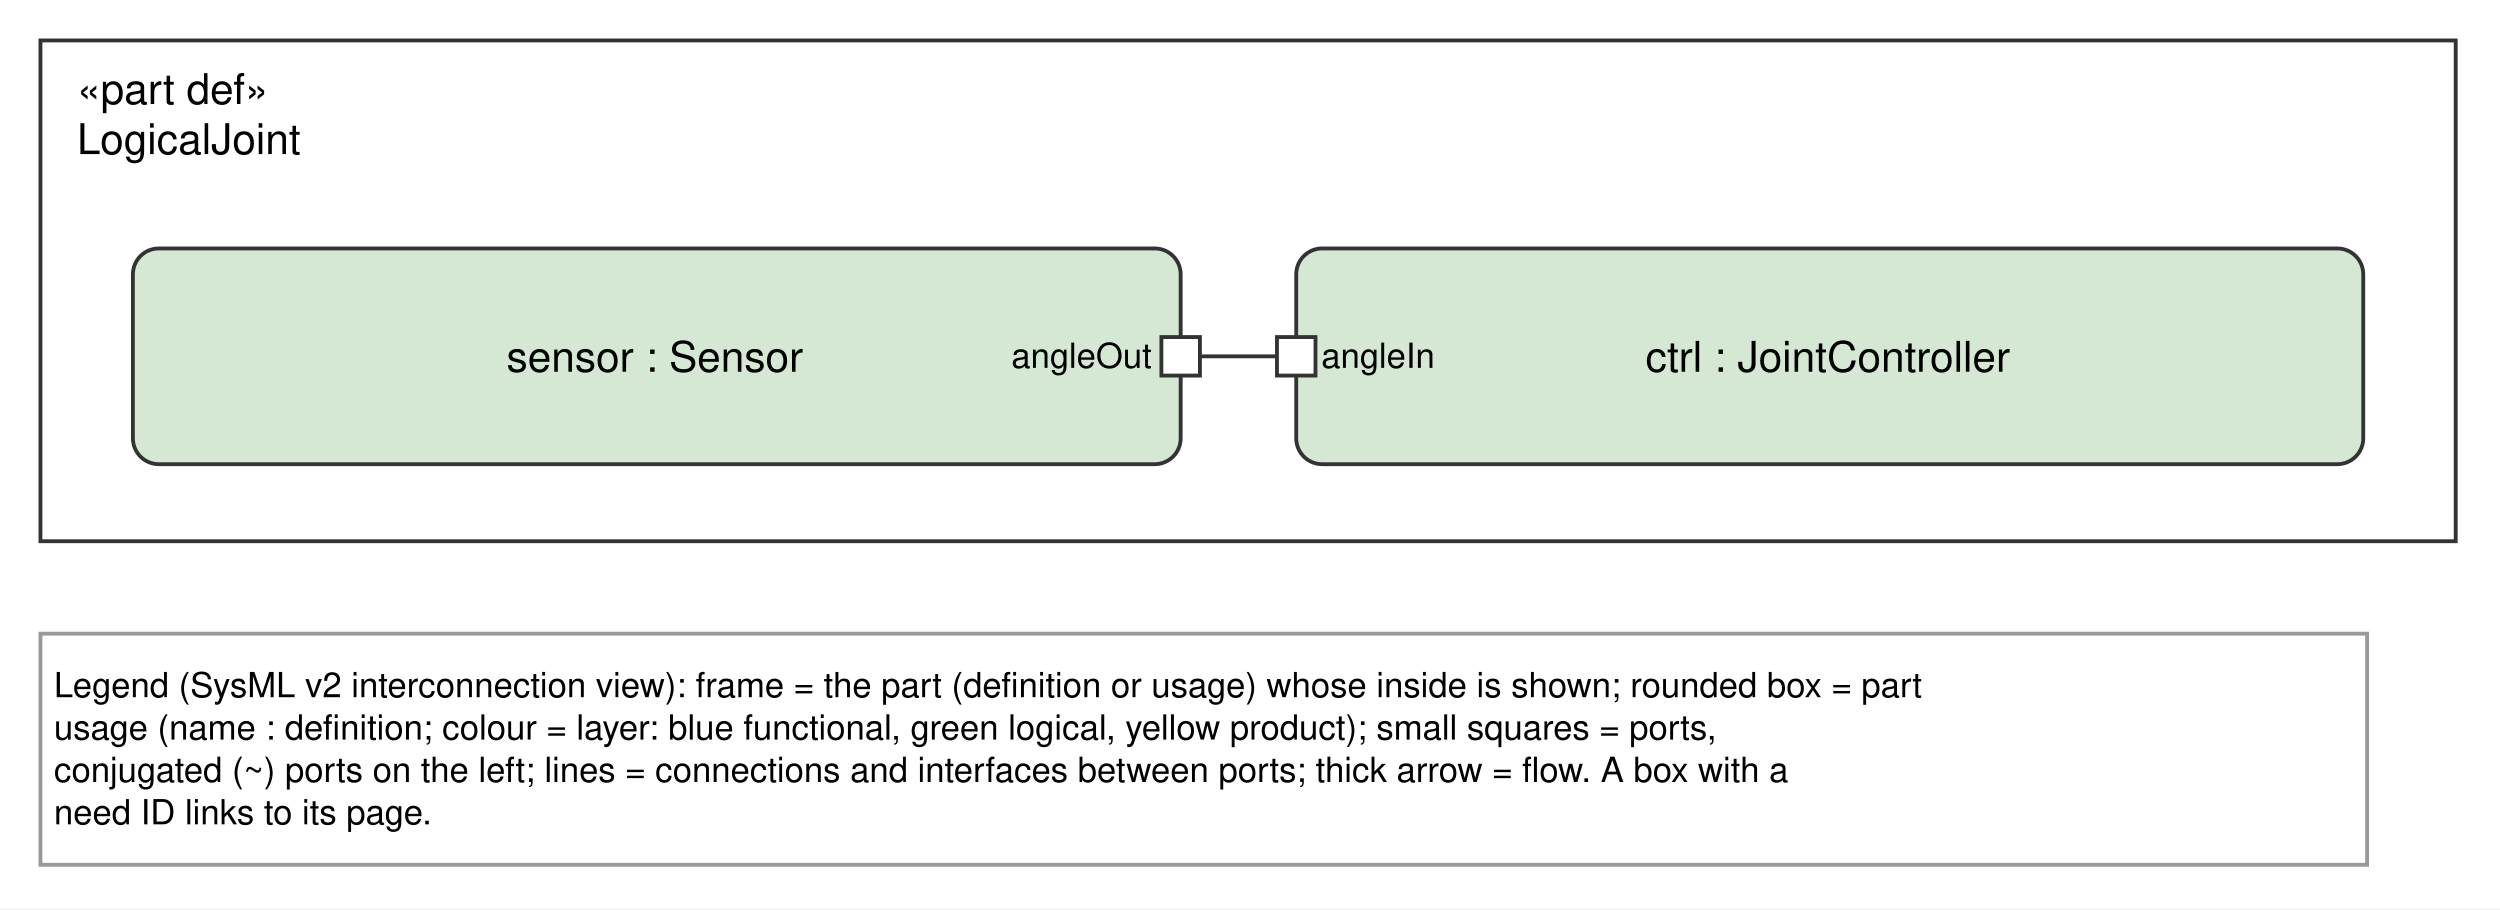
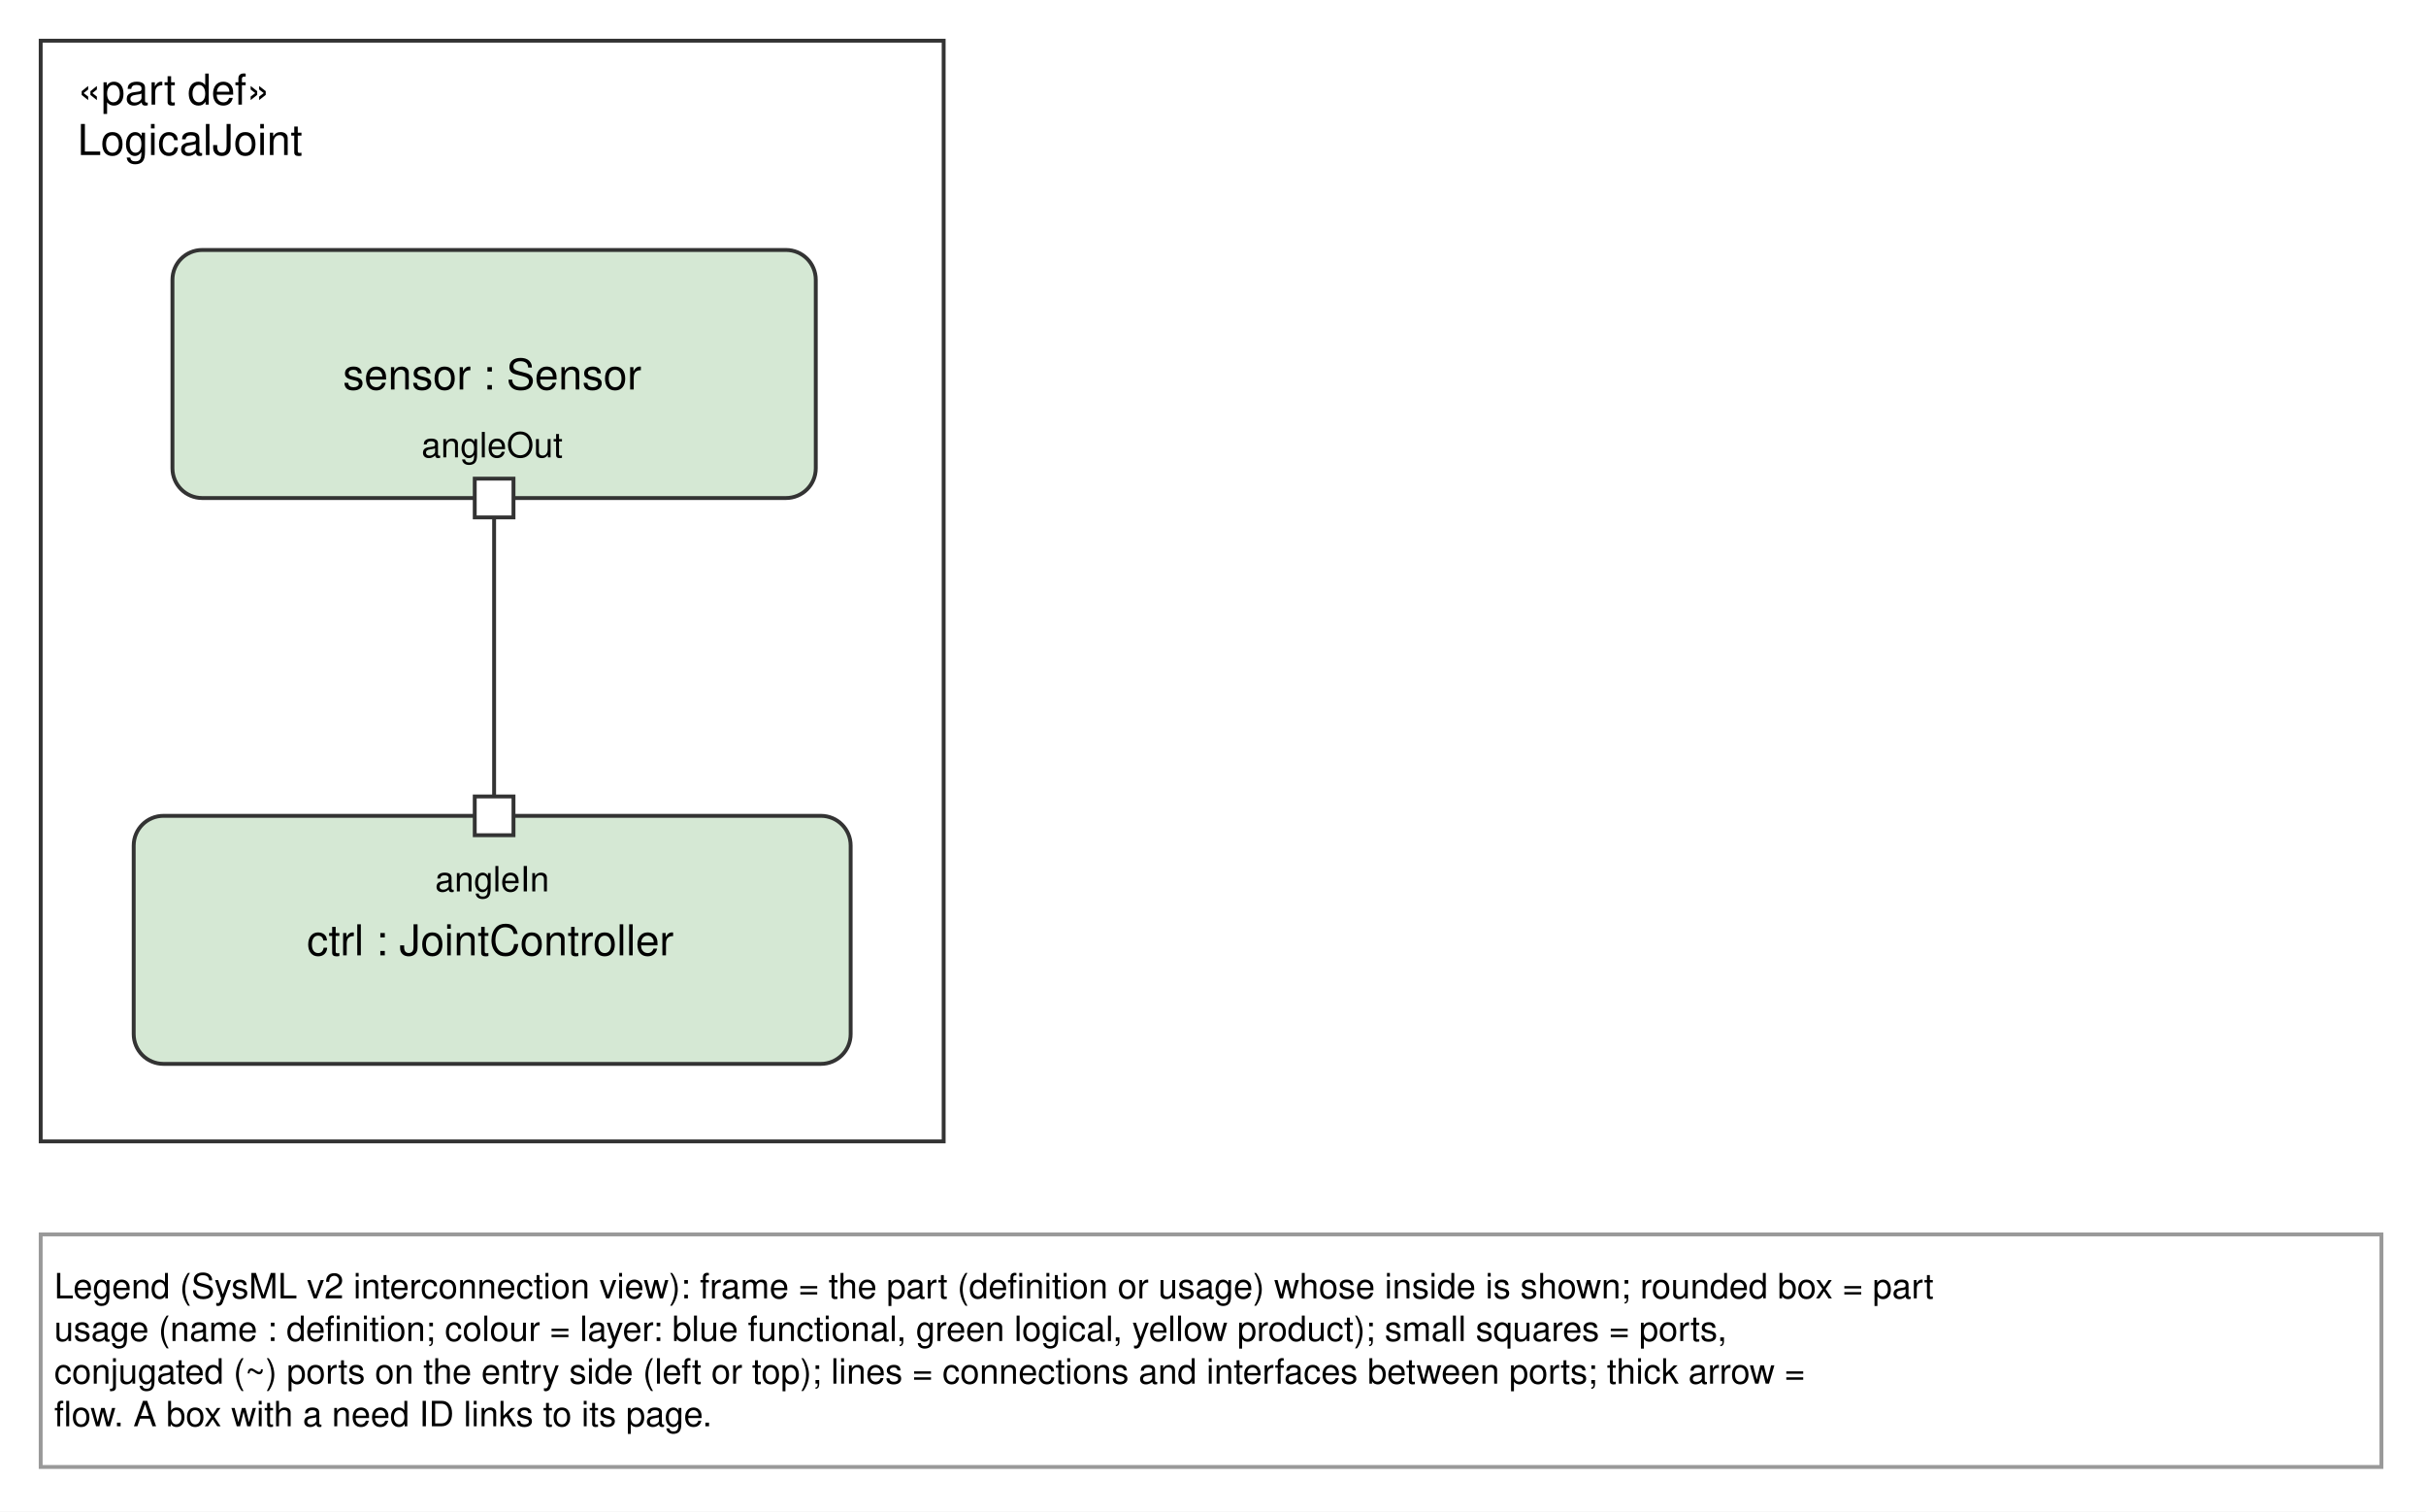
- <svg xmlns="http://www.w3.org/2000/svg" xmlns:xlink="http://www.w3.org/1999/xlink" style="background: #ffffff; background-color: light-dark(#ffffff, #121212);" version="1.1" width="649px" height="236px" viewBox="0 0 649 236" id="xd-view-jointView" content="&lt;mxfile host=&quot;xdmod-curatrix&quot;&gt;   &lt;diagram id=&quot;view:jointView&quot; name=&quot;jointView&quot;&gt;     &lt;mxGraphModel grid=&quot;1&quot; gridSize=&quot;10&quot; page=&quot;0&quot;&gt;       &lt;root&gt;         &lt;mxCell id=&quot;0&quot; /&gt;         &lt;mxCell id=&quot;1&quot; parent=&quot;0&quot; /&gt;         &lt;object id=&quot;Probe::LogicalJoint&quot; label=&quot;«part def»&amp;#10;LogicalJoint&quot; sysml_kind=&quot;PartDefinition&quot; trace_id=&quot;SYS-EL-0003&quot; layer=&quot;logical&quot; link=&quot;need:SYS-EL-0003&quot;&gt;           &lt;mxCell style=&quot;html=0;fontFamily=Helvetica;fontSize=11;strokeColor=#333333;rounded=0;container=1;collapsible=0;verticalAlign=top;align=left;spacingLeft=8;fillColor=none;&quot; parent=&quot;1&quot; vertex=&quot;1&quot;&gt;             &lt;mxGeometry x=&quot;12&quot; y=&quot;12&quot; width=&quot;627&quot; height=&quot;130&quot; as=&quot;geometry&quot; /&gt;           &lt;/mxCell&gt;         &lt;/object&gt;         &lt;object id=&quot;xd-legend&quot; label=&quot;Legend (SysML v2 interconnection view): frame = the part (definition or usage) whose inside is shown; rounded box = part&amp;#10;usage (name : definition; colour = layer: blue functional, green logical, yellow product); small squares = ports,&amp;#10;conjugated (~) ports on the left; lines = connections and interfaces between ports; thick arrow = flow. A box with a&amp;#10;need ID links to its page.&quot; sysml_kind=&quot;legend&quot;&gt;           &lt;mxCell style=&quot;text;html=0;align=left;verticalAlign=top;fontFamily=Helvetica;fontSize=9;fillColor=#FFFFFF;strokeColor=#999999;spacing=4;&quot; parent=&quot;1&quot; vertex=&quot;1&quot;&gt;             &lt;mxGeometry x=&quot;12&quot; y=&quot;166&quot; width=&quot;604&quot; height=&quot;60&quot; as=&quot;geometry&quot; /&gt;           &lt;/mxCell&gt;         &lt;/object&gt;         &lt;object id=&quot;Probe::LogicalJoint::ctrl&quot; label=&quot;ctrl : JointController&quot; sysml_kind=&quot;PartUsage&quot; trace_id=&quot;SYS-EL-0002&quot; layer=&quot;logical&quot; link=&quot;need:SYS-EL-0002&quot;&gt;           &lt;mxCell style=&quot;html=0;fontFamily=Helvetica;fontSize=11;strokeColor=#333333;rounded=1;arcSize=12;fillColor=#FFFFFF;verticalAlign=middle;fillColor=#D5E8D4;&quot; parent=&quot;Probe::LogicalJoint&quot; vertex=&quot;1&quot;&gt;             &lt;mxGeometry x=&quot;326&quot; y=&quot;54&quot; width=&quot;277&quot; height=&quot;56&quot; as=&quot;geometry&quot; /&gt;           &lt;/mxCell&gt;         &lt;/object&gt;         &lt;object id=&quot;Probe::LogicalJoint::sensor&quot; label=&quot;sensor : Sensor&quot; sysml_kind=&quot;PartUsage&quot; layer=&quot;logical&quot;&gt;           &lt;mxCell style=&quot;html=0;fontFamily=Helvetica;fontSize=11;strokeColor=#333333;rounded=1;arcSize=12;fillColor=#FFFFFF;verticalAlign=middle;fillColor=#D5E8D4;&quot; parent=&quot;Probe::LogicalJoint&quot; vertex=&quot;1&quot;&gt;             &lt;mxGeometry x=&quot;24&quot; y=&quot;54&quot; width=&quot;272&quot; height=&quot;56&quot; as=&quot;geometry&quot; /&gt;           &lt;/mxCell&gt;         &lt;/object&gt;         &lt;object id=&quot;Probe::LogicalJoint::ctrl.angleIn&quot; label=&quot;angleIn&quot; sysml_kind=&quot;PortUsage&quot;&gt;           &lt;mxCell style=&quot;html=0;fontFamily=Helvetica;fontSize=11;strokeColor=#333333;rounded=0;fillColor=#FFFFFF;fontSize=9;labelPosition=right;align=left;verticalLabelPosition=middle;verticalAlign=middle;&quot; parent=&quot;Probe::LogicalJoint::ctrl&quot; vertex=&quot;1&quot;&gt;             &lt;mxGeometry x=&quot;-5&quot; y=&quot;23&quot; width=&quot;10&quot; height=&quot;10&quot; as=&quot;geometry&quot; /&gt;           &lt;/mxCell&gt;         &lt;/object&gt;         &lt;object id=&quot;Probe::LogicalJoint::sensor.angleOut&quot; label=&quot;angleOut&quot; sysml_kind=&quot;PortUsage&quot;&gt;           &lt;mxCell style=&quot;html=0;fontFamily=Helvetica;fontSize=11;strokeColor=#333333;rounded=0;fillColor=#FFFFFF;fontSize=9;labelPosition=left;align=right;verticalLabelPosition=middle;verticalAlign=middle;&quot; parent=&quot;Probe::LogicalJoint::sensor&quot; vertex=&quot;1&quot;&gt;             &lt;mxGeometry x=&quot;267&quot; y=&quot;23&quot; width=&quot;10&quot; height=&quot;10&quot; as=&quot;geometry&quot; /&gt;           &lt;/mxCell&gt;         &lt;/object&gt;         &lt;object id=&quot;Probe::LogicalJoint::connect(sensor.angleOut-&amp;gt;ctrl.angleIn)&quot; label=&quot;&quot; sysml_kind=&quot;ConnectionUsage&quot;&gt;           &lt;mxCell style=&quot;html=0;rounded=0;endSize=10;startSize=14;fontFamily=Helvetica;fontSize=10;labelBackgroundColor=#FFFFFF;strokeColor=#333333;endArrow=none;&quot; parent=&quot;1&quot; edge=&quot;1&quot; source=&quot;Probe::LogicalJoint::sensor.angleOut&quot; target=&quot;Probe::LogicalJoint::ctrl.angleIn&quot;&gt;             &lt;mxGeometry relative=&quot;1&quot; as=&quot;geometry&quot; /&gt;           &lt;/mxCell&gt;         &lt;/object&gt;       &lt;/root&gt;     &lt;/mxGraphModel&gt;   &lt;/diagram&gt; &lt;/mxfile&gt; " data-xdmod-hash="sha256:9772164bc94180529cd48c7ed4b6c5ff717b6c20b378554c46eb0ce8f95e02d2">
+ <svg xmlns="http://www.w3.org/2000/svg" xmlns:xlink="http://www.w3.org/1999/xlink" style="background: #ffffff; background-color: light-dark(#ffffff, #121212);" version="1.1" width="626px" height="390px" viewBox="0 0 626 390" id="xd-view-jointView" content="&lt;mxfile host=&quot;xdmod-curatrix&quot;&gt;   &lt;diagram id=&quot;view:jointView&quot; name=&quot;jointView&quot;&gt;     &lt;mxGraphModel grid=&quot;1&quot; gridSize=&quot;10&quot; page=&quot;0&quot;&gt;       &lt;root&gt;         &lt;mxCell id=&quot;0&quot; /&gt;         &lt;mxCell id=&quot;1&quot; parent=&quot;0&quot; /&gt;         &lt;object id=&quot;Probe::LogicalJoint&quot; label=&quot;«part def»&amp;#10;LogicalJoint&quot; sysml_kind=&quot;PartDefinition&quot; trace_id=&quot;SYS-EL-0003&quot; layer=&quot;logical&quot; link=&quot;need:SYS-EL-0003&quot;&gt;           &lt;mxCell style=&quot;html=0;fontFamily=Helvetica;fontSize=11;strokeColor=#333333;rounded=0;container=1;collapsible=0;verticalAlign=top;align=left;spacingLeft=8;fillColor=none;&quot; parent=&quot;1&quot; vertex=&quot;1&quot;&gt;             &lt;mxGeometry x=&quot;12&quot; y=&quot;12&quot; width=&quot;233&quot; height=&quot;284&quot; as=&quot;geometry&quot; /&gt;           &lt;/mxCell&gt;         &lt;/object&gt;         &lt;object id=&quot;xd-legend&quot; label=&quot;Legend (SysML v2 interconnection view): frame = the part (definition or usage) whose inside is shown; rounded box = part&amp;#10;usage (name : definition; colour = layer: blue functional, green logical, yellow product); small squares = ports,&amp;#10;conjugated (~) ports on the entry side (left or top); lines = connections and interfaces between ports; thick arrow =&amp;#10;flow. A box with a need ID links to its page.&quot; sysml_kind=&quot;legend&quot;&gt;           &lt;mxCell style=&quot;text;html=0;align=left;verticalAlign=top;fontFamily=Helvetica;fontSize=9;fillColor=#FFFFFF;strokeColor=#999999;spacing=4;&quot; parent=&quot;1&quot; vertex=&quot;1&quot;&gt;             &lt;mxGeometry x=&quot;12&quot; y=&quot;320&quot; width=&quot;604&quot; height=&quot;60&quot; as=&quot;geometry&quot; /&gt;           &lt;/mxCell&gt;         &lt;/object&gt;         &lt;object id=&quot;Probe::LogicalJoint::ctrl&quot; label=&quot;ctrl : JointController&quot; sysml_kind=&quot;PartUsage&quot; trace_id=&quot;SYS-EL-0002&quot; layer=&quot;logical&quot; link=&quot;need:SYS-EL-0002&quot;&gt;           &lt;mxCell style=&quot;html=0;fontFamily=Helvetica;fontSize=11;strokeColor=#333333;rounded=1;arcSize=12;fillColor=#FFFFFF;verticalAlign=middle;fillColor=#D5E8D4;&quot; parent=&quot;Probe::LogicalJoint&quot; vertex=&quot;1&quot;&gt;             &lt;mxGeometry x=&quot;24&quot; y=&quot;200&quot; width=&quot;185&quot; height=&quot;64&quot; as=&quot;geometry&quot; /&gt;           &lt;/mxCell&gt;         &lt;/object&gt;         &lt;object id=&quot;Probe::LogicalJoint::sensor&quot; label=&quot;sensor : Sensor&quot; sysml_kind=&quot;PartUsage&quot; layer=&quot;logical&quot;&gt;           &lt;mxCell style=&quot;html=0;fontFamily=Helvetica;fontSize=11;strokeColor=#333333;rounded=1;arcSize=12;fillColor=#FFFFFF;verticalAlign=middle;fillColor=#D5E8D4;&quot; parent=&quot;Probe::LogicalJoint&quot; vertex=&quot;1&quot;&gt;             &lt;mxGeometry x=&quot;34&quot; y=&quot;54&quot; width=&quot;166&quot; height=&quot;64&quot; as=&quot;geometry&quot; /&gt;           &lt;/mxCell&gt;         &lt;/object&gt;         &lt;object id=&quot;Probe::LogicalJoint::ctrl.angleIn&quot; label=&quot;angleIn&quot; sysml_kind=&quot;PortUsage&quot;&gt;           &lt;mxCell style=&quot;html=0;fontFamily=Helvetica;fontSize=11;strokeColor=#333333;rounded=0;fillColor=#FFFFFF;fontSize=9;labelPosition=center;align=center;verticalLabelPosition=bottom;verticalAlign=top;&quot; parent=&quot;Probe::LogicalJoint::ctrl&quot; vertex=&quot;1&quot;&gt;             &lt;mxGeometry x=&quot;88&quot; y=&quot;-5&quot; width=&quot;10&quot; height=&quot;10&quot; as=&quot;geometry&quot; /&gt;           &lt;/mxCell&gt;         &lt;/object&gt;         &lt;object id=&quot;Probe::LogicalJoint::sensor.angleOut&quot; label=&quot;angleOut&quot; sysml_kind=&quot;PortUsage&quot;&gt;           &lt;mxCell style=&quot;html=0;fontFamily=Helvetica;fontSize=11;strokeColor=#333333;rounded=0;fillColor=#FFFFFF;fontSize=9;labelPosition=center;align=center;verticalLabelPosition=top;verticalAlign=bottom;&quot; parent=&quot;Probe::LogicalJoint::sensor&quot; vertex=&quot;1&quot;&gt;             &lt;mxGeometry x=&quot;78&quot; y=&quot;59&quot; width=&quot;10&quot; height=&quot;10&quot; as=&quot;geometry&quot; /&gt;           &lt;/mxCell&gt;         &lt;/object&gt;         &lt;object id=&quot;Probe::LogicalJoint::connect(sensor.angleOut-&amp;gt;ctrl.angleIn)&quot; label=&quot;&quot; sysml_kind=&quot;ConnectionUsage&quot;&gt;           &lt;mxCell style=&quot;html=0;rounded=0;endSize=10;startSize=14;fontFamily=Helvetica;fontSize=10;labelBackgroundColor=#FFFFFF;strokeColor=#333333;endArrow=none;&quot; parent=&quot;1&quot; edge=&quot;1&quot; source=&quot;Probe::LogicalJoint::sensor.angleOut&quot; target=&quot;Probe::LogicalJoint::ctrl.angleIn&quot;&gt;             &lt;mxGeometry relative=&quot;1&quot; as=&quot;geometry&quot; /&gt;           &lt;/mxCell&gt;         &lt;/object&gt;       &lt;/root&gt;     &lt;/mxGraphModel&gt;   &lt;/diagram&gt; &lt;/mxfile&gt; " data-xdmod-hash="sha256:584099b192e9d53523eff68f0f2c0c0c48cc41f10f3992f892ea7a0f88a70f9d">
  <style type="text/css">@supports (color: light-dark(#000, #fff)) { #xd-view-jointView { --ge-adaptive-fg: light-dark(#000000, var(--ge-light-color, #ffffff)); } }</style>
  <defs />
  <rect fill="#ffffff" style="fill: light-dark(rgb(255, 255, 255), rgb(18, 18, 18));" width="100%" height="100%" x="0" y="0" />
  <g>
    <g data-cell-id="0">
      <g data-cell-id="1">
        <g data-cell-id="Probe::LogicalJoint">
          <a xlink:href="need:SYS-EL-0003">
            <g transform="translate(0.5,0.5)">
-               <rect x="10" y="10" width="627" height="130" fill="none" stroke="#333333" style="stroke: light-dark(rgb(51, 51, 51), rgb(193, 193, 193));" pointer-events="all" />
+               <rect x="10" y="10" width="233" height="284" fill="none" stroke="#333333" style="stroke: light-dark(rgb(51, 51, 51), rgb(193, 193, 193));" pointer-events="all" />
            </g>
            <g>
              <g fill="#000000" style="fill: var(--ge-adaptive-fg, #000000);" font-family="Helvetica" text-anchor="start" font-size="11px">
                <text x="20" y="27">«part def»</text>
                <text x="20" y="40">LogicalJoint</text>
              </g>
            </g>
          </a>
          <g data-cell-id="Probe::LogicalJoint::ctrl">
            <a xlink:href="need:SYS-EL-0002">
              <g transform="translate(0.5,0.5)">
-                 <rect x="336" y="64" width="277" height="56" rx="6.72" ry="6.72" fill="#d5e8d4" style="fill: light-dark(rgb(213, 232, 212), rgb(31, 47, 30)); stroke: light-dark(rgb(51, 51, 51), rgb(193, 193, 193));" stroke="#333333" pointer-events="all" />
+                 <rect x="34" y="210" width="185" height="64" rx="7.68" ry="7.68" fill="#d5e8d4" style="fill: light-dark(rgb(213, 232, 212), rgb(31, 47, 30)); stroke: light-dark(rgb(51, 51, 51), rgb(193, 193, 193));" stroke="#333333" pointer-events="all" />
              </g>
              <g>
                <g fill="#000000" style="fill: var(--ge-adaptive-fg, #000000);" font-family="Helvetica" text-anchor="middle" font-size="11px">
-                   <text x="474.5" y="96.5">ctrl : JointController</text>
+                   <text x="126.5" y="246.5">ctrl : JointController</text>
                </g>
              </g>
            </a>
            <g data-cell-id="Probe::LogicalJoint::ctrl.angleIn">
              <g transform="translate(0.5,0.5)">
-                 <rect x="331" y="87" width="10" height="10" fill="#ffffff" style="fill: light-dark(rgb(255, 255, 255), rgb(18, 18, 18)); stroke: light-dark(rgb(51, 51, 51), rgb(193, 193, 193));" stroke="#333333" pointer-events="all" />
+                 <rect x="122" y="205" width="10" height="10" fill="#ffffff" style="fill: light-dark(rgb(255, 255, 255), rgb(18, 18, 18)); stroke: light-dark(rgb(51, 51, 51), rgb(193, 193, 193));" stroke="#333333" pointer-events="all" />
              </g>
              <g>
-                 <g fill="#000000" style="fill: var(--ge-adaptive-fg, #000000);" font-family="Helvetica" text-anchor="start" font-size="9px">
-                   <text x="343" y="95.5">angleIn</text>
+                 <g fill="#000000" style="fill: var(--ge-adaptive-fg, #000000);" font-family="Helvetica" text-anchor="middle" font-size="9px">
+                   <text x="127" y="230">angleIn</text>
                </g>
              </g>
            </g>
          </g>
          <g data-cell-id="Probe::LogicalJoint::sensor">
            <g transform="translate(0.5,0.5)">
-               <rect x="34" y="64" width="272" height="56" rx="6.72" ry="6.72" fill="#d5e8d4" style="fill: light-dark(rgb(213, 232, 212), rgb(31, 47, 30)); stroke: light-dark(rgb(51, 51, 51), rgb(193, 193, 193));" stroke="#333333" pointer-events="all" />
+               <rect x="44" y="64" width="166" height="64" rx="7.68" ry="7.68" fill="#d5e8d4" style="fill: light-dark(rgb(213, 232, 212), rgb(31, 47, 30)); stroke: light-dark(rgb(51, 51, 51), rgb(193, 193, 193));" stroke="#333333" pointer-events="all" />
            </g>
            <g>
              <g fill="#000000" style="fill: var(--ge-adaptive-fg, #000000);" font-family="Helvetica" text-anchor="middle" font-size="11px">
-                 <text x="170" y="96.5">sensor : Sensor</text>
+                 <text x="127" y="100.5">sensor : Sensor</text>
              </g>
            </g>
            <g data-cell-id="Probe::LogicalJoint::sensor.angleOut">
              <g transform="translate(0.5,0.5)">
-                 <rect x="301" y="87" width="10" height="10" fill="#ffffff" style="fill: light-dark(rgb(255, 255, 255), rgb(18, 18, 18)); stroke: light-dark(rgb(51, 51, 51), rgb(193, 193, 193));" stroke="#333333" pointer-events="all" />
+                 <rect x="122" y="123" width="10" height="10" fill="#ffffff" style="fill: light-dark(rgb(255, 255, 255), rgb(18, 18, 18)); stroke: light-dark(rgb(51, 51, 51), rgb(193, 193, 193));" stroke="#333333" pointer-events="all" />
              </g>
              <g>
-                 <g fill="#000000" style="fill: var(--ge-adaptive-fg, #000000);" font-family="Helvetica" text-anchor="end" font-size="9px">
-                   <text x="299" y="95.5">angleOut</text>
+                 <g fill="#000000" style="fill: var(--ge-adaptive-fg, #000000);" font-family="Helvetica" text-anchor="middle" font-size="9px">
+                   <text x="127" y="118">angleOut</text>
                </g>
              </g>
            </g>
          </g>
        </g>
        <g data-cell-id="xd-legend">
          <g transform="translate(0.5,0.5)">
-             <rect x="10" y="164" width="604" height="60" fill="#ffffff" style="fill: light-dark(rgb(255, 255, 255), rgb(18, 18, 18)); stroke: light-dark(rgb(153, 153, 153), rgb(106, 106, 106));" stroke="#999999" pointer-events="all" />
+             <rect x="10" y="318" width="604" height="60" fill="#ffffff" style="fill: light-dark(rgb(255, 255, 255), rgb(18, 18, 18)); stroke: light-dark(rgb(153, 153, 153), rgb(106, 106, 106));" stroke="#999999" pointer-events="all" />
          </g>
          <g>
            <g fill="#000000" style="fill: var(--ge-adaptive-fg, #000000);" font-family="Helvetica" text-anchor="start" font-size="9px">
-               <text x="14" y="181">Legend (SysML v2 interconnection view): frame = the part (definition or usage) whose inside is shown; rounded box = part</text>
-               <text x="14" y="192">usage (name : definition; colour = layer: blue functional, green logical, yellow product); small squares = ports,</text>
-               <text x="14" y="203">conjugated (~) ports on the left; lines = connections and interfaces between ports; thick arrow = flow. A box with a</text>
-               <text x="14" y="214">need ID links to its page.</text>
+               <text x="14" y="335">Legend (SysML v2 interconnection view): frame = the part (definition or usage) whose inside is shown; rounded box = part</text>
+               <text x="14" y="346">usage (name : definition; colour = layer: blue functional, green logical, yellow product); small squares = ports,</text>
+               <text x="14" y="357">conjugated (~) ports on the entry side (left or top); lines = connections and interfaces between ports; thick arrow =</text>
+               <text x="14" y="368">flow. A box with a need ID links to its page.</text>
            </g>
          </g>
        </g>
        <g data-cell-id="Probe::LogicalJoint::connect(sensor.angleOut-&gt;ctrl.angleIn)">
          <g transform="translate(0.5,0.5)">
-             <path d="M 311 92 L 331 92" fill="none" stroke="#333333" style="stroke: light-dark(rgb(51, 51, 51), rgb(193, 193, 193));" stroke-miterlimit="10" pointer-events="stroke" />
+             <path d="M 127 133 L 127 205" fill="none" stroke="#333333" style="stroke: light-dark(rgb(51, 51, 51), rgb(193, 193, 193));" stroke-miterlimit="10" pointer-events="stroke" />
          </g>
        </g>
      </g>
    </g>
  </g>
</svg>
